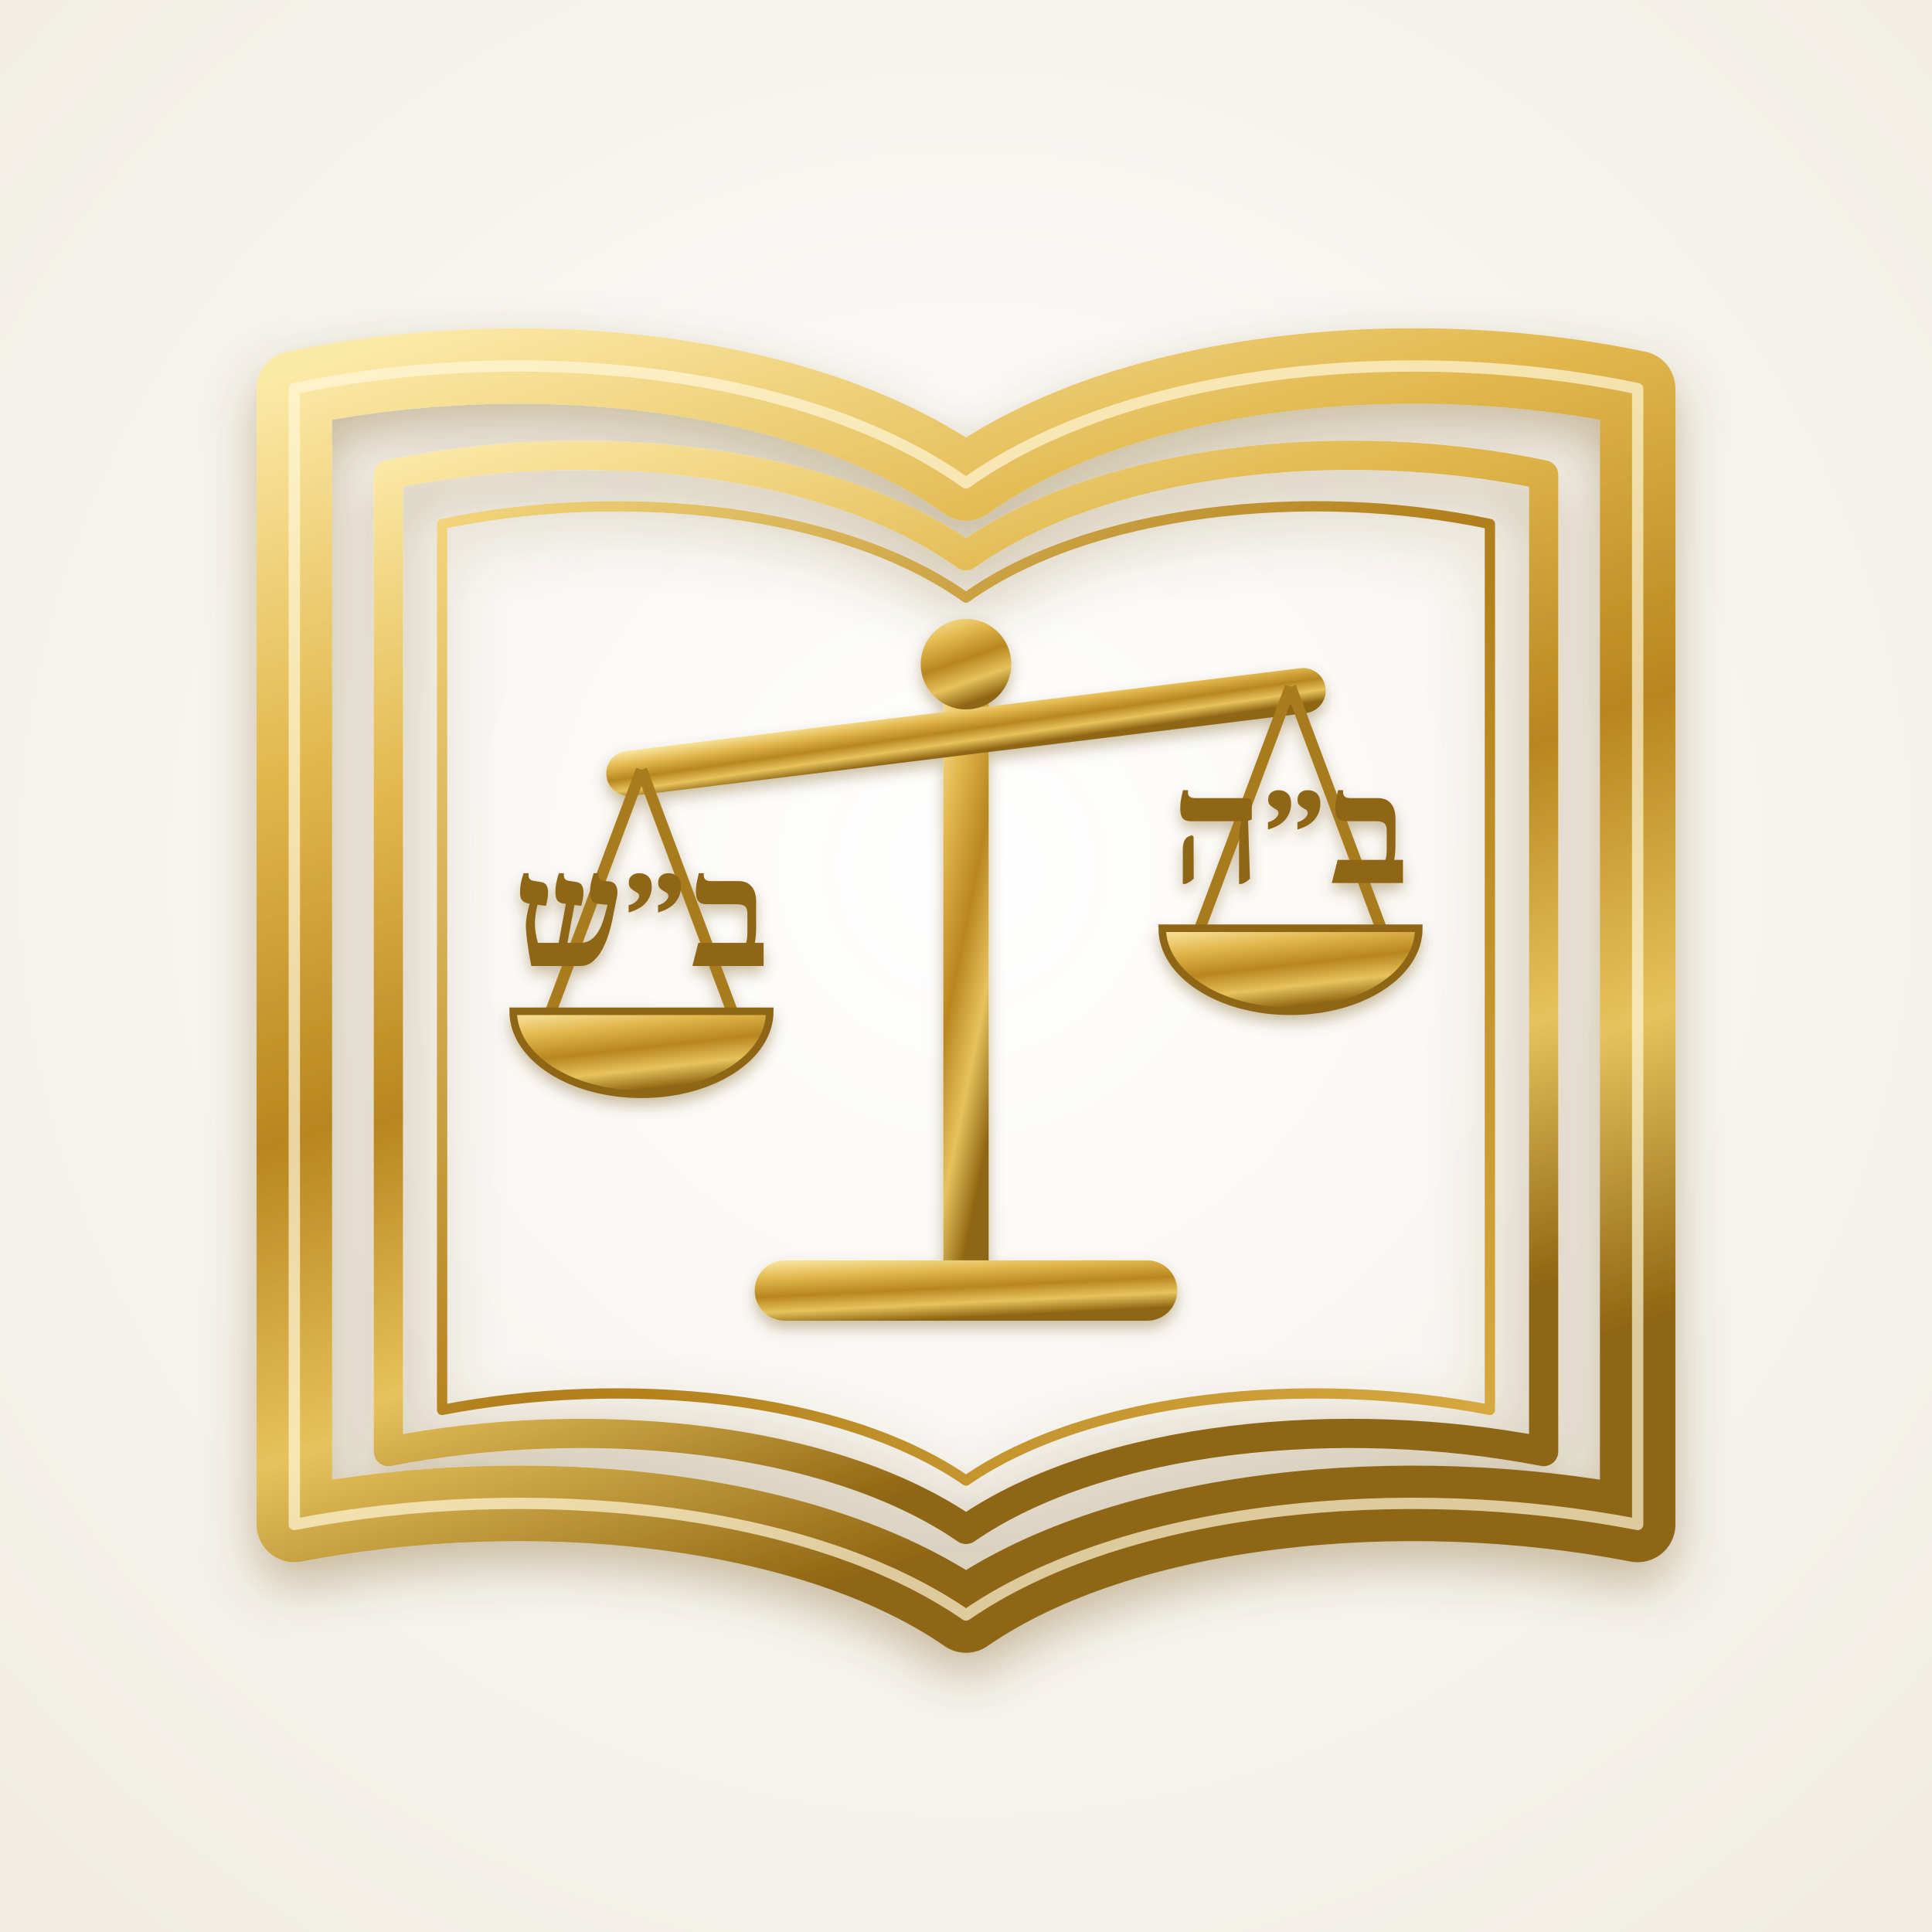
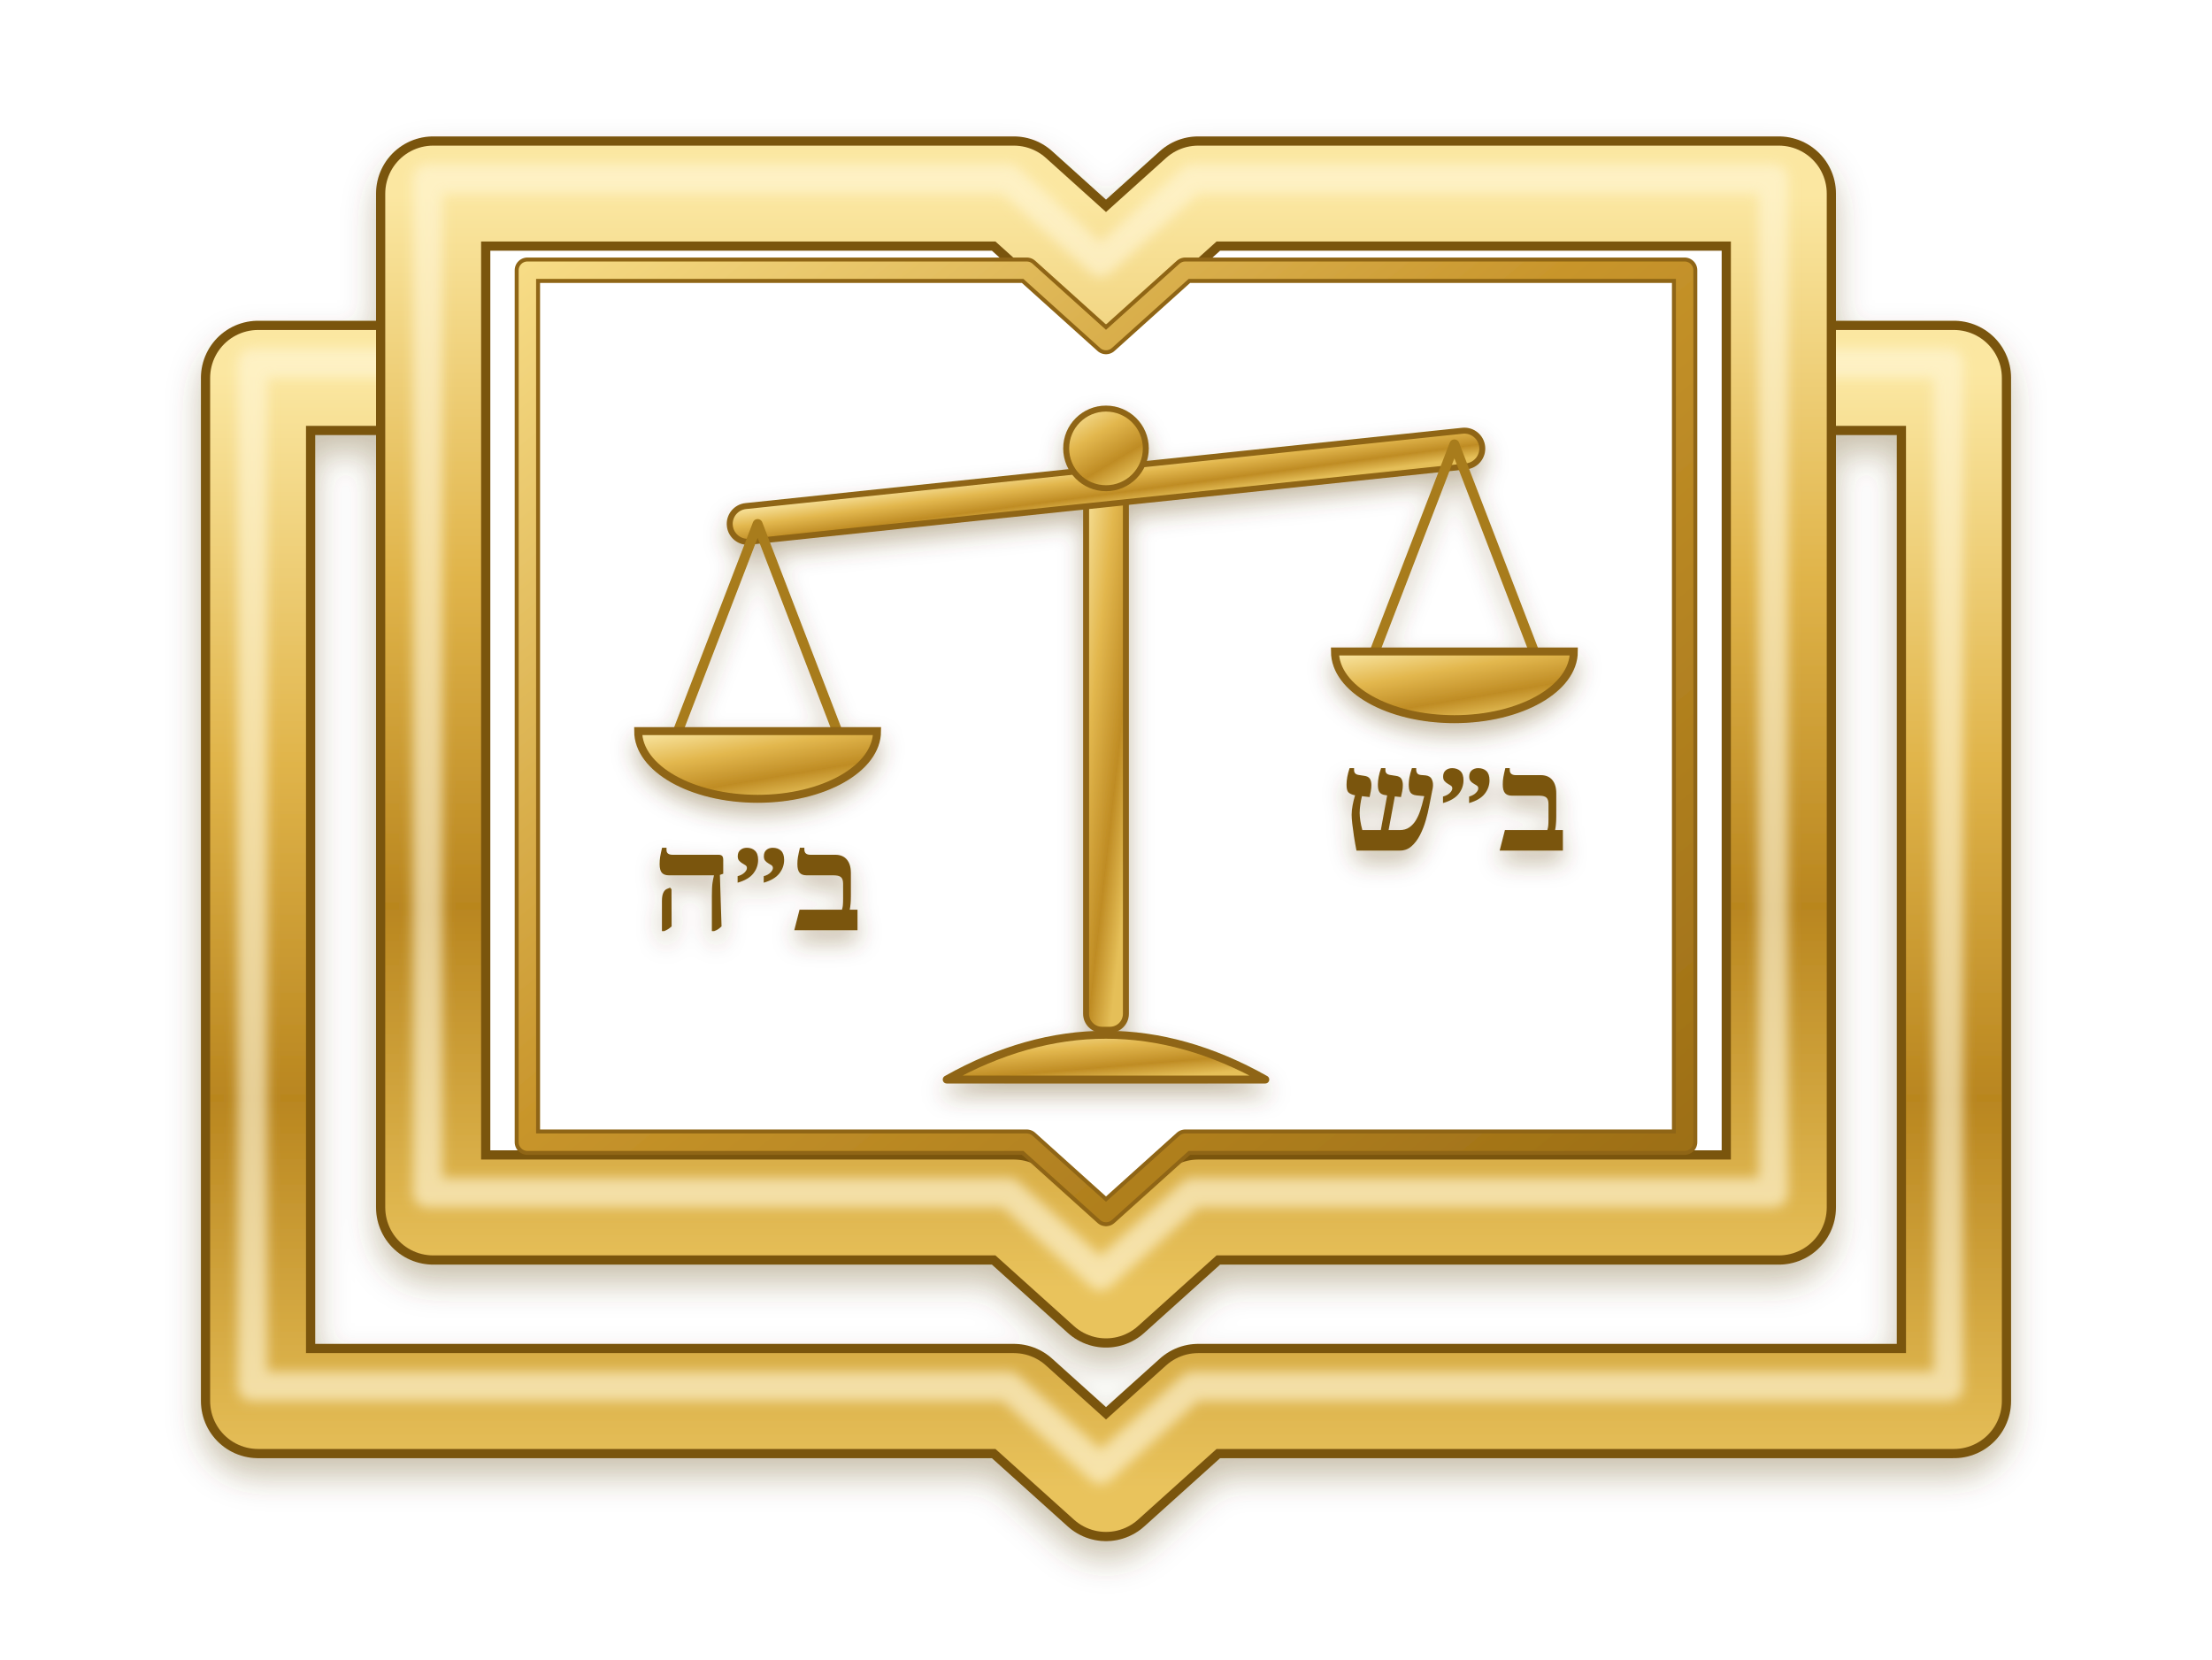
- <svg xmlns="http://www.w3.org/2000/svg" viewBox="0 0 512 512" width="512" height="512">
+ <svg xmlns="http://www.w3.org/2000/svg" viewBox="0 0 1200 900" width="1200" height="900">
  <defs>
-     <radialGradient id="bg" cx="50%" cy="45%" r="70%">
-       <stop offset="0" stop-color="#ffffff" />
-       <stop offset="1" stop-color="#f1ede4" />
-     </radialGradient>
-     <linearGradient id="gold" x1="0" y1="0" x2="0.35" y2="1">
-       <stop offset="0" stop-color="#fbe9a6" />
-       <stop offset="0.28" stop-color="#e2b84e" />
-       <stop offset="0.55" stop-color="#b8861f" />
-       <stop offset="0.78" stop-color="#e7c25c" />
-       <stop offset="1" stop-color="#8f6512" />
+     <linearGradient id="gold" x1="0" y1="0" x2="0" y2="1">
+       <stop offset="0" stop-color="#fbe7a1" />
+       <stop offset="0.35" stop-color="#e0b44a" />
+       <stop offset="0.65" stop-color="#b9861f" />
+       <stop offset="1" stop-color="#e9c35c" />
    </linearGradient>
-     <linearGradient id="goldDeep" x1="0" y1="0" x2="1" y2="1">
-       <stop offset="0" stop-color="#f3d67e" />
-       <stop offset="0.5" stop-color="#b07e1a" />
-       <stop offset="1" stop-color="#d9ac43" />
+     <linearGradient id="goldSide" x1="0" y1="0" x2="1" y2="1">
+       <stop offset="0" stop-color="#f7dc86" />
+       <stop offset="0.45" stop-color="#c8952b" />
+       <stop offset="1" stop-color="#9a6c14" />
    </linearGradient>
-     <linearGradient id="screen" x1="0" y1="0" x2="0" y2="1">
-       <stop offset="0" stop-color="#fffdf6" />
-       <stop offset="1" stop-color="#f6eed8" />
+     <linearGradient id="fillGold" x1="0" y1="0" x2="0.6" y2="1">
+       <stop offset="0" stop-color="#fbe9a8" />
+       <stop offset="0.4" stop-color="#e3b84f" />
+       <stop offset="0.75" stop-color="#bf8c24" />
+       <stop offset="1" stop-color="#e5bf58" />
    </linearGradient>
-     <filter id="shadow" x="-20%" y="-20%" width="140%" height="140%">
-       <feDropShadow dx="0" dy="6" stdDeviation="7" flood-color="#6b4a0c" flood-opacity="0.35" />
+     <filter id="shadow" x="-10%" y="-10%" width="120%" height="125%">
+       <feDropShadow dx="0" dy="10" stdDeviation="9" flood-color="#5a3d08" flood-opacity="0.32" />
    </filter>
-     <filter id="soft" x="-10%" y="-10%" width="120%" height="120%">
-       <feDropShadow dx="0" dy="2" stdDeviation="2" flood-color="#6b4a0c" flood-opacity="0.35" />
+     <filter id="blur" x="-5%" y="-5%" width="110%" height="110%">
+       <feGaussianBlur stdDeviation="3" />
    </filter>
-     <path id="book" d="M256 128 C214 98 140 90 78 103 L78 404 C140 392 214 399 256 428 C298 399 372 392 434 404 L434 103 C372 90 298 98 256 128 Z" />
+     <filter id="soft" x="-15%" y="-15%" width="130%" height="135%">
+       <feDropShadow dx="0" dy="6" stdDeviation="6" flood-color="#5a3d08" flood-opacity="0.35" />
+     </filter>
+     <path id="page" d="M235 105 H550 L600 150 L650 105 H965 V655 H650 L600 700 L550 655 H235 Z" />
+     <path id="cover" d="M235 205 H140 V760 H550 L600 805 L650 760 H1060 V205 H965" />
  </defs>
-   <rect width="512" height="512" fill="url(#bg)" />
-   <g filter="url(#shadow)" fill="none" stroke-linejoin="round">
-     <use href="#book" stroke="url(#gold)" stroke-width="20" />
-     <use href="#book" stroke="#fff6d8" stroke-width="3" opacity="0.7" />
-     <use href="#book" transform="translate(256 266) scale(0.86) translate(-256 -266)" stroke="url(#gold)" stroke-width="9" />
-     <use href="#book" transform="translate(256 266) scale(0.78) translate(-256 -266)" stroke="url(#goldDeep)" stroke-width="3.5" />
+   <rect x="-100" y="-100" width="1400" height="1100" fill="#ffffff" />
+   <g filter="url(#shadow)" fill="none" stroke-linejoin="round" stroke-linecap="round">
+     <use href="#cover" stroke="#7a5410" stroke-width="62" />
+     <use href="#cover" stroke="url(#gold)" stroke-width="52" />
+     <use href="#cover" stroke="#fff6d6" stroke-width="16" opacity="0.65" filter="url(#blur)" transform="translate(-3 -8)" />
+     <use href="#page" fill="#ffffff" stroke="#7a5410" stroke-width="62" />
+     <use href="#page" stroke="url(#gold)" stroke-width="52" />
+     <use href="#page" stroke="#fff6d6" stroke-width="16" opacity="0.65" filter="url(#blur)" transform="translate(-3 -8)" />
+     <use href="#page" transform="translate(600 402) scale(0.86) translate(-600 -402)" stroke="#8f6512" stroke-width="16" />
+     <use href="#page" transform="translate(600 402) scale(0.86) translate(-600 -402)" stroke="url(#goldSide)" stroke-width="11" />
  </g>
-   <g filter="url(#soft)">
-     <rect x="250" y="170" width="12" height="170" rx="5" fill="url(#gold)" />
-     <rect x="200" y="334" width="112" height="16" rx="8" fill="url(#gold)" />
-     <rect x="160" y="188" width="192" height="12" rx="6" fill="url(#gold)" transform="rotate(-7 256 194)" />
-     <circle cx="256" cy="176" r="12" fill="url(#gold)" />
-     <g fill="none" stroke="#a87b1a" stroke-width="3">
-       <path d="M170 204 L146 268 M170 204 L194 268" />
-       <path d="M342 182 L318 246 M342 182 L366 246" />
+   <g filter="url(#soft)" transform="translate(600 402) scale(1.08) translate(-600 -405)">
+     <rect x="590" y="250" width="20" height="300" rx="8" fill="url(#fillGold)" stroke="#8f6512" stroke-width="3" />
+     <path d="M520 575 Q600 530 680 575 Z" fill="url(#fillGold)" stroke="#8f6512" stroke-width="4" stroke-linejoin="round" />
+     <rect x="410" y="268" width="380" height="18" rx="9" fill="url(#fillGold)" stroke="#8f6512" stroke-width="3" transform="rotate(-6 600 277)" />
+     <circle cx="600" cy="258" r="20" fill="url(#fillGold)" stroke="#8f6512" stroke-width="3" />
+     <g fill="none" stroke="#a87b1a" stroke-width="5" stroke-linecap="round">
+       <path d="M425 296 L385 400 M425 296 L465 400" />
+       <path d="M775 256 L735 360 M775 256 L815 360" />
    </g>
-     <path d="M136 268 h68 a34 22 0 0 1 -68 0 z" fill="url(#gold)" stroke="#8f6512" stroke-width="2" />
-     <path d="M308 246 h68 a34 22 0 0 1 -68 0 z" fill="url(#gold)" stroke="#8f6512" stroke-width="2" />
-     <g font-family="'Noto Serif Hebrew', serif" font-weight="900" font-size="38" text-anchor="middle" fill="#8f6512">
-       <text x="170" y="256">ב״ש</text>
-       <text x="342" y="234">ב״ה</text>
+     <path d="M365 400 h120 a60 34 0 0 1 -120 0 z" fill="url(#fillGold)" stroke="#8f6512" stroke-width="4" />
+     <path d="M715 360 h120 a60 34 0 0 1 -120 0 z" fill="url(#fillGold)" stroke="#8f6512" stroke-width="4" />
+     <g font-family="'Noto Serif Hebrew', serif" font-weight="900" font-size="64" text-anchor="middle" fill="#7a5410">
+       <text x="425" y="500">ב״ה</text>
+       <text x="775" y="460">ב״ש</text>
    </g>
  </g>
</svg>
